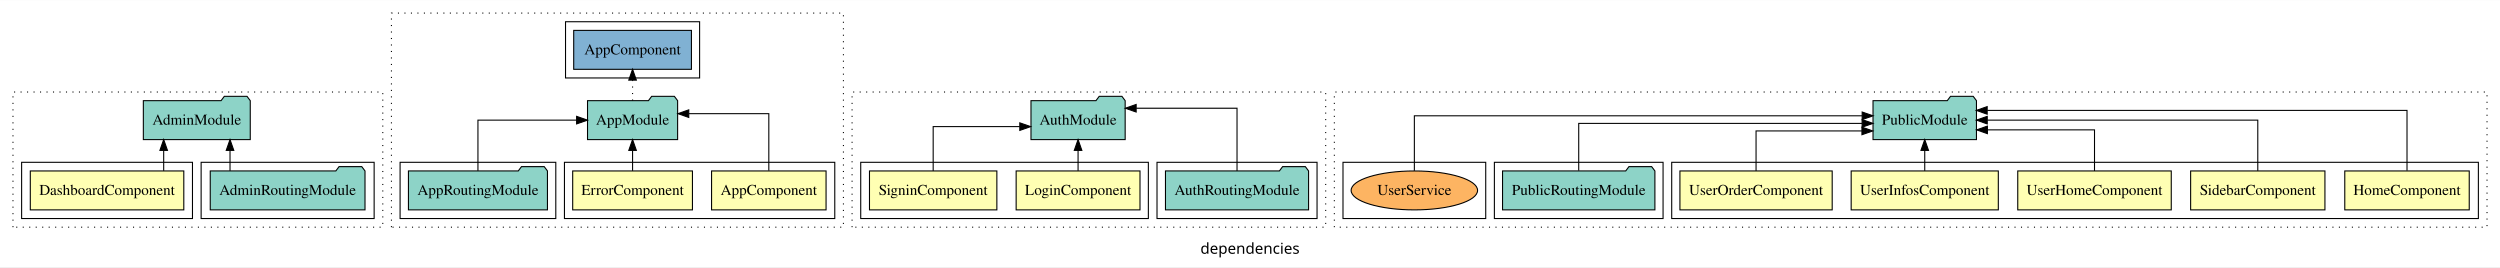
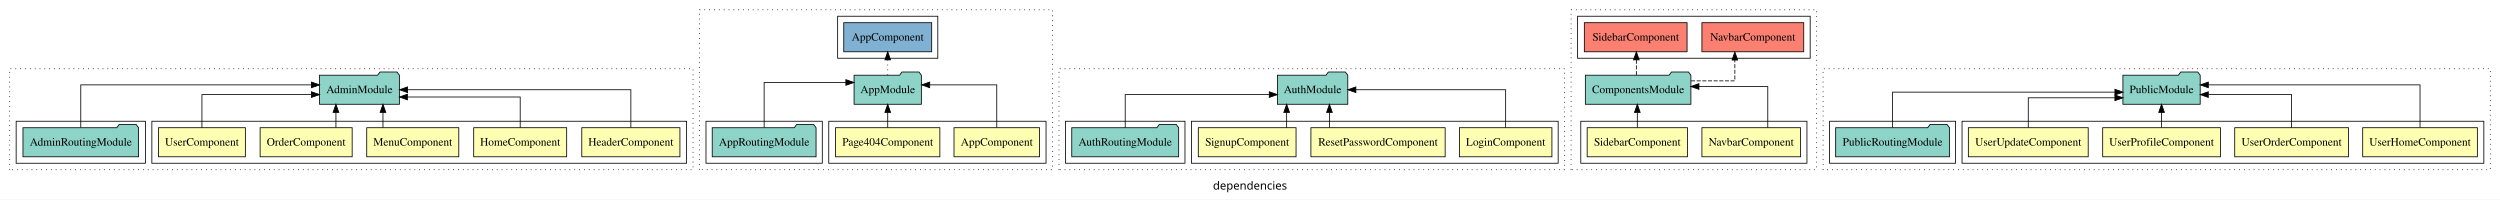
- <svg xmlns="http://www.w3.org/2000/svg" width="2312pt" height="247pt" viewBox="0.00 0.00 2312.00 246.80">
+ <svg xmlns="http://www.w3.org/2000/svg" width="3095pt" height="247pt" viewBox="0.00 0.00 3095.00 246.80">
  <g id="graph0" class="graph" transform="scale(1 1) rotate(0) translate(4 242.8)">
-     <polygon fill="white" stroke="transparent" points="-4,4 -4,-242.8 2308,-242.8 2308,4 -4,4" />
-     <text text-anchor="middle" x="1152" y="-8.2" font-family="sans-serif" font-size="14.00">dependencies</text>
-     <g id="clust42" class="cluster">
-       <polygon fill="none" stroke="black" stroke-dasharray="1,5" points="1230,-32.8 1230,-157.8 2296,-157.8 2296,-32.8 1230,-32.8" />
-     </g>
-     <g id="clust43" class="cluster">
-       <polygon fill="none" stroke="black" points="1542,-40.8 1542,-92.8 2288,-92.8 2288,-40.8 1542,-40.8" />
-     </g>
-     <g id="clust49" class="cluster">
-       <polygon fill="none" stroke="black" points="1378,-40.8 1378,-92.8 1534,-92.8 1534,-40.8 1378,-40.8" />
+     <polygon fill="white" stroke="transparent" points="-4,4 -4,-242.8 3091,-242.8 3091,4 -4,4" />
+     <text text-anchor="middle" x="1543.5" y="-8.2" font-family="sans-serif" font-size="14.00">dependencies</text>
+     <g id="clust1" class="cluster">
+       <polygon fill="none" stroke="black" stroke-dasharray="1,5" points="8,-32.8 8,-157.8 854,-157.8 854,-32.8 8,-32.8" />
+     </g>
+     <g id="clust2" class="cluster">
+       <polygon fill="none" stroke="black" points="184,-40.8 184,-92.8 846,-92.8 846,-40.8 184,-40.8" />
+     </g>
+     <g id="clust8" class="cluster">
+       <polygon fill="none" stroke="black" points="16,-40.8 16,-92.8 176,-92.8 176,-40.8 16,-40.8" />
+     </g>
+     <g id="clust18" class="cluster">
+       <polygon fill="none" stroke="black" stroke-dasharray="1,5" points="862,-32.8 862,-230.8 1299,-230.8 1299,-32.8 862,-32.8" />
+     </g>
+     <g id="clust19" class="cluster">
+       <polygon fill="none" stroke="black" points="1022,-40.8 1022,-92.8 1291,-92.8 1291,-40.8 1022,-40.8" />
+     </g>
+     <g id="clust22" class="cluster">
+       <polygon fill="none" stroke="black" points="870,-40.8 870,-92.8 1014,-92.8 1014,-40.8 870,-40.8" />
+     </g>
+     <g id="clust24" class="cluster">
+       <polygon fill="none" stroke="black" points="1033,-170.8 1033,-222.8 1157,-222.8 1157,-170.8 1033,-170.8" />
+     </g>
+     <g id="clust32" class="cluster">
+       <polygon fill="none" stroke="black" stroke-dasharray="1,5" points="1307,-32.8 1307,-157.8 1933,-157.8 1933,-32.8 1307,-32.8" />
+     </g>
+     <g id="clust33" class="cluster">
+       <polygon fill="none" stroke="black" points="1471,-40.8 1471,-92.8 1925,-92.8 1925,-40.8 1471,-40.8" />
+     </g>
+     <g id="clust37" class="cluster">
+       <polygon fill="none" stroke="black" points="1315,-40.8 1315,-92.8 1463,-92.8 1463,-40.8 1315,-40.8" />
+     </g>
+     <g id="clust47" class="cluster">
+       <polygon fill="none" stroke="black" stroke-dasharray="1,5" points="1941,-32.8 1941,-230.8 2245,-230.8 2245,-32.8 1941,-32.8" />
+     </g>
+     <g id="clust48" class="cluster">
+       <polygon fill="none" stroke="black" points="1953,-40.8 1953,-92.8 2233,-92.8 2233,-40.8 1953,-40.8" />
    </g>
    <g id="clust52" class="cluster">
-       <polygon fill="none" stroke="black" points="1238,-40.8 1238,-92.8 1370,-92.8 1370,-40.8 1238,-40.8" />
-     </g>
-     <g id="clust14" class="cluster">
-       <polygon fill="none" stroke="black" stroke-dasharray="1,5" points="358,-32.8 358,-230.8 776,-230.8 776,-32.8 358,-32.8" />
-     </g>
-     <g id="clust15" class="cluster">
-       <polygon fill="none" stroke="black" points="518,-40.8 518,-92.8 768,-92.8 768,-40.8 518,-40.8" />
-     </g>
-     <g id="clust20" class="cluster">
-       <polygon fill="none" stroke="black" points="519,-170.8 519,-222.8 643,-222.8 643,-170.8 519,-170.8" />
-     </g>
-     <g id="clust18" class="cluster">
-       <polygon fill="none" stroke="black" points="366,-40.8 366,-92.8 510,-92.8 510,-40.8 366,-40.8" />
-     </g>
-     <g id="clust1" class="cluster">
-       <polygon fill="none" stroke="black" stroke-dasharray="1,5" points="8,-32.8 8,-157.8 350,-157.8 350,-32.8 8,-32.8" />
-     </g>
-     <g id="clust4" class="cluster">
-       <polygon fill="none" stroke="black" points="182,-40.8 182,-92.8 342,-92.8 342,-40.8 182,-40.8" />
-     </g>
-     <g id="clust2" class="cluster">
-       <polygon fill="none" stroke="black" points="16,-40.8 16,-92.8 174,-92.8 174,-40.8 16,-40.8" />
-     </g>
-     <g id="clust28" class="cluster">
-       <polygon fill="none" stroke="black" stroke-dasharray="1,5" points="784,-32.8 784,-157.8 1222,-157.8 1222,-32.8 784,-32.8" />
-     </g>
-     <g id="clust32" class="cluster">
-       <polygon fill="none" stroke="black" points="1066,-40.8 1066,-92.8 1214,-92.8 1214,-40.8 1066,-40.8" />
-     </g>
-     <g id="clust29" class="cluster">
-       <polygon fill="none" stroke="black" points="792,-40.8 792,-92.8 1058,-92.8 1058,-40.8 792,-40.8" />
+       <polygon fill="none" stroke="black" points="1949,-170.8 1949,-222.8 2237,-222.8 2237,-170.8 1949,-170.8" />
+     </g>
+     <g id="clust55" class="cluster">
+       <polygon fill="none" stroke="black" stroke-dasharray="1,5" points="2253,-32.8 2253,-157.8 3079,-157.8 3079,-32.8 2253,-32.8" />
+     </g>
+     <g id="clust56" class="cluster">
+       <polygon fill="none" stroke="black" points="2425,-40.8 2425,-92.8 3071,-92.8 3071,-40.8 2425,-40.8" />
+     </g>
+     <g id="clust61" class="cluster">
+       <polygon fill="none" stroke="black" points="2261,-40.8 2261,-92.8 2417,-92.8 2417,-40.8 2261,-40.8" />
    </g>
    <g id="node1" class="node">
-       <polygon fill="#ffffb3" stroke="black" points="165.98,-84.8 24.02,-84.8 24.02,-48.8 165.98,-48.8 165.98,-84.8" />
-       <text text-anchor="middle" x="95" y="-62.6" font-family="Times,serif" font-size="14.00">DashboardComponent</text>
+       <polygon fill="#ffffb3" stroke="black" points="837.75,-84.8 716.25,-84.8 716.25,-48.8 837.75,-48.8 837.75,-84.8" />
+       <text text-anchor="middle" x="777" y="-62.6" font-family="Times,serif" font-size="14.00">HeaderComponent</text>
+     </g>
+     <g id="node6" class="node">
+       <polygon fill="#8dd3c7" stroke="black" points="490.44,-149.8 487.44,-153.8 466.44,-153.8 463.44,-149.8 391.56,-149.8 391.56,-113.8 490.44,-113.8 490.44,-149.8" />
+       <text text-anchor="middle" x="441" y="-127.6" font-family="Times,serif" font-size="14.00">AdminModule</text>
+     </g>
+     <g id="edge1" class="edge">
+       <path fill="none" stroke="black" d="M777,-84.91C777,-104.14 777,-131.8 777,-131.8 777,-131.8 500.58,-131.8 500.58,-131.8" />
+       <polygon fill="black" stroke="black" points="500.58,-128.3 490.58,-131.8 500.58,-135.3 500.58,-128.3" />
    </g>
    <g id="node2" class="node">
-       <polygon fill="#8dd3c7" stroke="black" points="227.44,-149.8 224.44,-153.8 203.44,-153.8 200.44,-149.8 128.56,-149.8 128.56,-113.8 227.44,-113.8 227.44,-149.8" />
-       <text text-anchor="middle" x="178" y="-127.6" font-family="Times,serif" font-size="14.00">AdminModule</text>
-     </g>
-     <g id="edge1" class="edge">
-       <path fill="none" stroke="black" d="M147.38,-84.91C147.38,-84.91 147.38,-103.79 147.38,-103.79" />
-       <polygon fill="black" stroke="black" points="143.88,-103.79 147.38,-113.79 150.88,-103.79 143.88,-103.79" />
+       <polygon fill="#ffffb3" stroke="black" points="697.55,-84.8 582.45,-84.8 582.45,-48.8 697.55,-48.8 697.55,-84.8" />
+       <text text-anchor="middle" x="640" y="-62.6" font-family="Times,serif" font-size="14.00">HomeComponent</text>
+     </g>
+     <g id="edge2" class="edge">
+       <path fill="none" stroke="black" d="M640,-84.83C640,-101.2 640,-122.8 640,-122.8 640,-122.8 500.45,-122.8 500.45,-122.8" />
+       <polygon fill="black" stroke="black" points="500.45,-119.3 490.45,-122.8 500.45,-126.3 500.45,-119.3" />
    </g>
    <g id="node3" class="node">
-       <polygon fill="#8dd3c7" stroke="black" points="333.56,-84.8 330.56,-88.8 309.56,-88.8 306.56,-84.8 190.44,-84.8 190.44,-48.8 333.56,-48.8 333.56,-84.8" />
-       <text text-anchor="middle" x="262" y="-62.6" font-family="Times,serif" font-size="14.00">AdminRoutingModule</text>
-     </g>
-     <g id="edge2" class="edge">
-       <path fill="none" stroke="black" d="M208.72,-84.91C208.72,-84.91 208.72,-103.79 208.72,-103.79" />
-       <polygon fill="black" stroke="black" points="205.22,-103.79 208.72,-113.79 212.22,-103.79 205.22,-103.79" />
+       <polygon fill="#ffffb3" stroke="black" points="563.99,-84.8 450.01,-84.8 450.01,-48.8 563.99,-48.8 563.99,-84.8" />
+       <text text-anchor="middle" x="507" y="-62.6" font-family="Times,serif" font-size="14.00">MenuComponent</text>
+     </g>
+     <g id="edge3" class="edge">
+       <path fill="none" stroke="black" d="M470.11,-84.91C470.11,-84.91 470.11,-103.79 470.11,-103.79" />
+       <polygon fill="black" stroke="black" points="466.61,-103.79 470.11,-113.79 473.61,-103.79 466.61,-103.79" />
    </g>
    <g id="node4" class="node">
-       <polygon fill="#ffffb3" stroke="black" points="759.94,-84.8 654.06,-84.8 654.06,-48.8 759.94,-48.8 759.94,-84.8" />
-       <text text-anchor="middle" x="707" y="-62.6" font-family="Times,serif" font-size="14.00">AppComponent</text>
-     </g>
-     <g id="node6" class="node">
-       <polygon fill="#8dd3c7" stroke="black" points="622.66,-149.8 619.66,-153.8 598.66,-153.8 595.66,-149.8 539.34,-149.8 539.34,-113.8 622.66,-113.8 622.66,-149.8" />
-       <text text-anchor="middle" x="581" y="-127.6" font-family="Times,serif" font-size="14.00">AppModule</text>
-     </g>
-     <g id="edge3" class="edge">
-       <path fill="none" stroke="black" d="M707,-85.08C707,-106.12 707,-137.8 707,-137.8 707,-137.8 632.96,-137.8 632.96,-137.8" />
-       <polygon fill="black" stroke="black" points="632.96,-134.3 622.96,-137.8 632.96,-141.3 632.96,-134.3" />
+       <polygon fill="#ffffb3" stroke="black" points="431.98,-84.8 318.02,-84.8 318.02,-48.8 431.98,-48.8 431.98,-84.8" />
+       <text text-anchor="middle" x="375" y="-62.6" font-family="Times,serif" font-size="14.00">OrderComponent</text>
+     </g>
+     <g id="edge4" class="edge">
+       <path fill="none" stroke="black" d="M411.88,-84.91C411.88,-84.91 411.88,-103.79 411.88,-103.79" />
+       <polygon fill="black" stroke="black" points="408.38,-103.79 411.88,-113.79 415.38,-103.79 408.38,-103.79" />
    </g>
    <g id="node5" class="node">
-       <polygon fill="#ffffb3" stroke="black" points="636.37,-84.8 525.63,-84.8 525.63,-48.8 636.37,-48.8 636.37,-84.8" />
-       <text text-anchor="middle" x="581" y="-62.6" font-family="Times,serif" font-size="14.00">ErrorComponent</text>
-     </g>
-     <g id="edge4" class="edge">
-       <path fill="none" stroke="black" d="M581,-84.91C581,-84.91 581,-103.79 581,-103.79" />
-       <polygon fill="black" stroke="black" points="577.5,-103.79 581,-113.79 584.5,-103.79 577.5,-103.79" />
+       <polygon fill="#ffffb3" stroke="black" points="299.77,-84.8 192.23,-84.8 192.23,-48.8 299.77,-48.8 299.77,-84.8" />
+       <text text-anchor="middle" x="246" y="-62.6" font-family="Times,serif" font-size="14.00">UserComponent</text>
+     </g>
+     <g id="edge5" class="edge">
+       <path fill="none" stroke="black" d="M246,-84.82C246,-102.17 246,-125.8 246,-125.8 246,-125.8 381.54,-125.8 381.54,-125.8" />
+       <polygon fill="black" stroke="black" points="381.54,-129.3 391.54,-125.8 381.54,-122.3 381.54,-129.3" />
+     </g>
+     <g id="node7" class="node">
+       <polygon fill="#8dd3c7" stroke="black" points="167.56,-84.8 164.56,-88.8 143.56,-88.8 140.56,-84.8 24.44,-84.8 24.44,-48.8 167.56,-48.8 167.56,-84.8" />
+       <text text-anchor="middle" x="96" y="-62.6" font-family="Times,serif" font-size="14.00">AdminRoutingModule</text>
+     </g>
+     <g id="edge6" class="edge">
+       <path fill="none" stroke="black" d="M96,-85.08C96,-106.12 96,-137.8 96,-137.8 96,-137.8 381.57,-137.8 381.57,-137.8" />
+       <polygon fill="black" stroke="black" points="381.57,-141.3 391.57,-137.8 381.57,-134.3 381.57,-141.3" />
    </g>
    <g id="node8" class="node">
-       <polygon fill="#80b1d3" stroke="black" points="635.44,-214.8 526.56,-214.8 526.56,-178.8 635.44,-178.8 635.44,-214.8" />
-       <text text-anchor="middle" x="581" y="-192.6" font-family="Times,serif" font-size="14.00">AppComponent </text>
-     </g>
-     <g id="edge6" class="edge">
-       <path fill="none" stroke="black" stroke-dasharray="1,5" d="M581,-149.91C581,-149.91 581,-168.79 581,-168.79" />
-       <polygon fill="black" stroke="black" points="577.5,-168.79 581,-178.79 584.5,-168.79 577.5,-168.79" />
-     </g>
-     <g id="node7" class="node">
-       <polygon fill="#8dd3c7" stroke="black" points="502.28,-84.8 499.28,-88.8 478.28,-88.8 475.28,-84.8 373.72,-84.8 373.72,-48.8 502.28,-48.8 502.28,-84.8" />
-       <text text-anchor="middle" x="438" y="-62.6" font-family="Times,serif" font-size="14.00">AppRoutingModule</text>
-     </g>
-     <g id="edge5" class="edge">
-       <path fill="none" stroke="black" d="M438,-84.91C438,-104.14 438,-131.8 438,-131.8 438,-131.8 529.25,-131.8 529.25,-131.8" />
-       <polygon fill="black" stroke="black" points="529.25,-135.3 539.25,-131.8 529.25,-128.3 529.25,-135.3" />
+       <polygon fill="#ffffb3" stroke="black" points="1282.94,-84.8 1177.06,-84.8 1177.06,-48.8 1282.94,-48.8 1282.94,-84.8" />
+       <text text-anchor="middle" x="1230" y="-62.6" font-family="Times,serif" font-size="14.00">AppComponent</text>
+     </g>
+     <g id="node10" class="node">
+       <polygon fill="#8dd3c7" stroke="black" points="1136.66,-149.8 1133.66,-153.8 1112.66,-153.8 1109.66,-149.8 1053.34,-149.8 1053.34,-113.8 1136.66,-113.8 1136.66,-149.8" />
+       <text text-anchor="middle" x="1095" y="-127.6" font-family="Times,serif" font-size="14.00">AppModule</text>
+     </g>
+     <g id="edge7" class="edge">
+       <path fill="none" stroke="black" d="M1230,-85.08C1230,-106.12 1230,-137.8 1230,-137.8 1230,-137.8 1146.97,-137.8 1146.97,-137.8" />
+       <polygon fill="black" stroke="black" points="1146.97,-134.3 1136.97,-137.8 1146.97,-141.3 1146.97,-134.3" />
    </g>
    <g id="node9" class="node">
-       <polygon fill="#ffffb3" stroke="black" points="1050.27,-84.8 935.73,-84.8 935.73,-48.8 1050.27,-48.8 1050.27,-84.8" />
-       <text text-anchor="middle" x="993" y="-62.6" font-family="Times,serif" font-size="14.00">LoginComponent</text>
+       <polygon fill="#ffffb3" stroke="black" points="1159.55,-84.8 1030.45,-84.8 1030.45,-48.8 1159.55,-48.8 1159.55,-84.8" />
+       <text text-anchor="middle" x="1095" y="-62.6" font-family="Times,serif" font-size="14.00">Page404Component</text>
+     </g>
+     <g id="edge8" class="edge">
+       <path fill="none" stroke="black" d="M1095,-84.91C1095,-84.91 1095,-103.79 1095,-103.79" />
+       <polygon fill="black" stroke="black" points="1091.5,-103.79 1095,-113.79 1098.5,-103.79 1091.5,-103.79" />
+     </g>
+     <g id="node12" class="node">
+       <polygon fill="#80b1d3" stroke="black" points="1149.44,-214.8 1040.56,-214.8 1040.56,-178.8 1149.44,-178.8 1149.44,-214.8" />
+       <text text-anchor="middle" x="1095" y="-192.6" font-family="Times,serif" font-size="14.00">AppComponent </text>
+     </g>
+     <g id="edge10" class="edge">
+       <path fill="none" stroke="black" stroke-dasharray="1,5" d="M1095,-149.91C1095,-149.91 1095,-168.79 1095,-168.79" />
+       <polygon fill="black" stroke="black" points="1091.5,-168.79 1095,-178.79 1098.5,-168.79 1091.5,-168.79" />
    </g>
    <g id="node11" class="node">
-       <polygon fill="#8dd3c7" stroke="black" points="1036.55,-149.8 1033.55,-153.8 1012.55,-153.8 1009.55,-149.8 949.45,-149.8 949.45,-113.8 1036.55,-113.8 1036.55,-149.8" />
-       <text text-anchor="middle" x="993" y="-127.6" font-family="Times,serif" font-size="14.00">AuthModule</text>
-     </g>
-     <g id="edge7" class="edge">
-       <path fill="none" stroke="black" d="M993,-84.91C993,-84.91 993,-103.79 993,-103.79" />
-       <polygon fill="black" stroke="black" points="989.5,-103.79 993,-113.79 996.5,-103.79 989.5,-103.79" />
-     </g>
-     <g id="node10" class="node">
-       <polygon fill="#ffffb3" stroke="black" points="917.9,-84.8 800.1,-84.8 800.1,-48.8 917.9,-48.8 917.9,-84.8" />
-       <text text-anchor="middle" x="859" y="-62.6" font-family="Times,serif" font-size="14.00">SigninComponent</text>
-     </g>
-     <g id="edge8" class="edge">
-       <path fill="none" stroke="black" d="M859,-84.82C859,-102.17 859,-125.8 859,-125.8 859,-125.8 939.12,-125.8 939.12,-125.8" />
-       <polygon fill="black" stroke="black" points="939.12,-129.3 949.12,-125.8 939.12,-122.3 939.12,-129.3" />
-     </g>
-     <g id="node12" class="node">
-       <polygon fill="#8dd3c7" stroke="black" points="1206.17,-84.8 1203.17,-88.8 1182.17,-88.8 1179.17,-84.8 1073.83,-84.8 1073.83,-48.8 1206.17,-48.8 1206.17,-84.8" />
-       <text text-anchor="middle" x="1140" y="-62.6" font-family="Times,serif" font-size="14.00">AuthRoutingModule</text>
+       <polygon fill="#8dd3c7" stroke="black" points="1006.28,-84.8 1003.28,-88.8 982.28,-88.8 979.28,-84.8 877.72,-84.8 877.72,-48.8 1006.28,-48.8 1006.28,-84.8" />
+       <text text-anchor="middle" x="942" y="-62.6" font-family="Times,serif" font-size="14.00">AppRoutingModule</text>
    </g>
    <g id="edge9" class="edge">
-       <path fill="none" stroke="black" d="M1140,-84.81C1140,-107.29 1140,-142.8 1140,-142.8 1140,-142.8 1046.71,-142.8 1046.71,-142.8" />
-       <polygon fill="black" stroke="black" points="1046.71,-139.3 1036.71,-142.8 1046.71,-146.3 1046.71,-139.3" />
+       <path fill="none" stroke="black" d="M942,-85.09C942,-107.01 942,-140.8 942,-140.8 942,-140.8 1043.19,-140.8 1043.19,-140.8" />
+       <polygon fill="black" stroke="black" points="1043.19,-144.3 1053.19,-140.8 1043.19,-137.3 1043.19,-144.3" />
    </g>
    <g id="node13" class="node">
-       <polygon fill="#ffffb3" stroke="black" points="2279.55,-84.8 2164.45,-84.8 2164.45,-48.8 2279.55,-48.8 2279.55,-84.8" />
-       <text text-anchor="middle" x="2222" y="-62.6" font-family="Times,serif" font-size="14.00">HomeComponent</text>
+       <polygon fill="#ffffb3" stroke="black" points="1917.27,-84.8 1802.73,-84.8 1802.73,-48.8 1917.27,-48.8 1917.27,-84.8" />
+       <text text-anchor="middle" x="1860" y="-62.6" font-family="Times,serif" font-size="14.00">LoginComponent</text>
+     </g>
+     <g id="node16" class="node">
+       <polygon fill="#8dd3c7" stroke="black" points="1664.55,-149.8 1661.55,-153.8 1640.55,-153.8 1637.55,-149.8 1577.45,-149.8 1577.45,-113.8 1664.55,-113.8 1664.55,-149.8" />
+       <text text-anchor="middle" x="1621" y="-127.6" font-family="Times,serif" font-size="14.00">AuthModule</text>
+     </g>
+     <g id="edge11" class="edge">
+       <path fill="none" stroke="black" d="M1860,-84.91C1860,-104.14 1860,-131.8 1860,-131.8 1860,-131.8 1674.56,-131.8 1674.56,-131.8" />
+       <polygon fill="black" stroke="black" points="1674.56,-128.3 1664.56,-131.8 1674.56,-135.3 1674.56,-128.3" />
+     </g>
+     <g id="node14" class="node">
+       <polygon fill="#ffffb3" stroke="black" points="1785.1,-84.8 1618.9,-84.8 1618.9,-48.8 1785.1,-48.8 1785.1,-84.8" />
+       <text text-anchor="middle" x="1702" y="-62.6" font-family="Times,serif" font-size="14.00">ResetPasswordComponent</text>
+     </g>
+     <g id="edge12" class="edge">
+       <path fill="none" stroke="black" d="M1641.86,-84.91C1641.86,-84.91 1641.86,-103.79 1641.86,-103.79" />
+       <polygon fill="black" stroke="black" points="1638.36,-103.79 1641.86,-113.79 1645.36,-103.79 1638.36,-103.79" />
+     </g>
+     <g id="node15" class="node">
+       <polygon fill="#ffffb3" stroke="black" points="1600.51,-84.8 1479.49,-84.8 1479.49,-48.8 1600.51,-48.8 1600.51,-84.8" />
+       <text text-anchor="middle" x="1540" y="-62.6" font-family="Times,serif" font-size="14.00">SignupComponent</text>
+     </g>
+     <g id="edge13" class="edge">
+       <path fill="none" stroke="black" d="M1588.86,-84.91C1588.86,-84.91 1588.86,-103.79 1588.86,-103.79" />
+       <polygon fill="black" stroke="black" points="1585.36,-103.79 1588.86,-113.79 1592.36,-103.79 1585.36,-103.79" />
+     </g>
+     <g id="node17" class="node">
+       <polygon fill="#8dd3c7" stroke="black" points="1455.17,-84.8 1452.17,-88.8 1431.17,-88.8 1428.17,-84.8 1322.83,-84.8 1322.83,-48.8 1455.17,-48.8 1455.17,-84.8" />
+       <text text-anchor="middle" x="1389" y="-62.6" font-family="Times,serif" font-size="14.00">AuthRoutingModule</text>
+     </g>
+     <g id="edge14" class="edge">
+       <path fill="none" stroke="black" d="M1389,-84.82C1389,-102.17 1389,-125.8 1389,-125.8 1389,-125.8 1567.36,-125.8 1567.36,-125.8" />
+       <polygon fill="black" stroke="black" points="1567.36,-129.3 1577.36,-125.8 1567.36,-122.3 1567.36,-129.3" />
    </g>
    <g id="node18" class="node">
-       <polygon fill="#8dd3c7" stroke="black" points="1823.83,-149.8 1820.83,-153.8 1799.83,-153.8 1796.83,-149.8 1728.17,-149.8 1728.17,-113.8 1823.83,-113.8 1823.83,-149.8" />
-       <text text-anchor="middle" x="1776" y="-127.6" font-family="Times,serif" font-size="14.00">PublicModule</text>
-     </g>
-     <g id="edge10" class="edge">
-       <path fill="none" stroke="black" d="M2222,-85.09C2222,-107.01 2222,-140.8 2222,-140.8 2222,-140.8 1833.73,-140.8 1833.73,-140.8" />
-       <polygon fill="black" stroke="black" points="1833.73,-137.3 1823.73,-140.8 1833.73,-144.3 1833.73,-137.3" />
-     </g>
-     <g id="node14" class="node">
-       <polygon fill="#ffffb3" stroke="black" points="2146.1,-84.8 2021.9,-84.8 2021.9,-48.8 2146.1,-48.8 2146.1,-84.8" />
-       <text text-anchor="middle" x="2084" y="-62.6" font-family="Times,serif" font-size="14.00">SidebarComponent</text>
-     </g>
-     <g id="edge11" class="edge">
-       <path fill="none" stroke="black" d="M2084,-84.91C2084,-104.14 2084,-131.8 2084,-131.8 2084,-131.8 1833.79,-131.8 1833.79,-131.8" />
-       <polygon fill="black" stroke="black" points="1833.79,-128.3 1823.79,-131.8 1833.79,-135.3 1833.79,-128.3" />
-     </g>
-     <g id="node15" class="node">
-       <polygon fill="#ffffb3" stroke="black" points="2003.98,-84.8 1862.02,-84.8 1862.02,-48.8 2003.98,-48.8 2003.98,-84.8" />
-       <text text-anchor="middle" x="1933" y="-62.6" font-family="Times,serif" font-size="14.00">UserHomeComponent</text>
-     </g>
-     <g id="edge12" class="edge">
-       <path fill="none" stroke="black" d="M1933,-84.83C1933,-101.2 1933,-122.8 1933,-122.8 1933,-122.8 1833.96,-122.8 1833.96,-122.8" />
-       <polygon fill="black" stroke="black" points="1833.96,-119.3 1823.96,-122.8 1833.96,-126.3 1833.96,-119.3" />
-     </g>
-     <g id="node16" class="node">
-       <polygon fill="#ffffb3" stroke="black" points="1844.04,-84.8 1707.96,-84.8 1707.96,-48.8 1844.04,-48.8 1844.04,-84.8" />
-       <text text-anchor="middle" x="1776" y="-62.6" font-family="Times,serif" font-size="14.00">UserInfosComponent</text>
-     </g>
-     <g id="edge13" class="edge">
-       <path fill="none" stroke="black" d="M1776,-84.91C1776,-84.91 1776,-103.79 1776,-103.79" />
-       <polygon fill="black" stroke="black" points="1772.5,-103.79 1776,-113.79 1779.5,-103.79 1772.5,-103.79" />
-     </g>
-     <g id="node17" class="node">
-       <polygon fill="#ffffb3" stroke="black" points="1690.41,-84.8 1549.59,-84.8 1549.59,-48.8 1690.41,-48.8 1690.41,-84.8" />
-       <text text-anchor="middle" x="1620" y="-62.6" font-family="Times,serif" font-size="14.00">UserOrderComponent</text>
-     </g>
-     <g id="edge14" class="edge">
-       <path fill="none" stroke="black" d="M1620,-84.81C1620,-100.85 1620,-121.8 1620,-121.8 1620,-121.8 1717.92,-121.8 1717.92,-121.8" />
-       <polygon fill="black" stroke="black" points="1717.92,-125.3 1727.92,-121.8 1717.92,-118.3 1717.92,-125.3" />
+       <polygon fill="#ffffb3" stroke="black" points="2225.03,-84.8 2102.97,-84.8 2102.97,-48.8 2225.03,-48.8 2225.03,-84.8" />
+       <text text-anchor="middle" x="2164" y="-62.6" font-family="Times,serif" font-size="14.00">NavbarComponent</text>
+     </g>
+     <g id="node20" class="node">
+       <polygon fill="#8dd3c7" stroke="black" points="2089.33,-149.8 2086.33,-153.8 2065.33,-153.8 2062.33,-149.8 1958.67,-149.8 1958.67,-113.8 2089.33,-113.8 2089.33,-149.8" />
+       <text text-anchor="middle" x="2024" y="-127.6" font-family="Times,serif" font-size="14.00">ComponentsModule</text>
+     </g>
+     <g id="edge15" class="edge">
+       <path fill="none" stroke="black" d="M2184.51,-84.93C2184.51,-105.37 2184.51,-135.8 2184.51,-135.8 2184.51,-135.8 2099.28,-135.8 2099.28,-135.8" />
+       <polygon fill="black" stroke="black" points="2099.28,-132.3 2089.28,-135.8 2099.28,-139.3 2099.28,-132.3" />
    </g>
    <g id="node19" class="node">
-       <polygon fill="#8dd3c7" stroke="black" points="1526.45,-84.8 1523.45,-88.8 1502.45,-88.8 1499.45,-84.8 1385.55,-84.8 1385.55,-48.8 1526.45,-48.8 1526.45,-84.8" />
-       <text text-anchor="middle" x="1456" y="-62.6" font-family="Times,serif" font-size="14.00">PublicRoutingModule</text>
-     </g>
-     <g id="edge15" class="edge">
-       <path fill="none" stroke="black" d="M1456,-85.07C1456,-103.36 1456,-128.8 1456,-128.8 1456,-128.8 1718.09,-128.8 1718.09,-128.8" />
-       <polygon fill="black" stroke="black" points="1718.09,-132.3 1728.09,-128.8 1718.09,-125.3 1718.09,-132.3" />
-     </g>
-     <g id="node20" class="node">
-       <ellipse fill="#fdb462" stroke="black" cx="1304" cy="-66.8" rx="58.46" ry="18" />
-       <text text-anchor="middle" x="1304" y="-62.6" font-family="Times,serif" font-size="14.00">UserService</text>
+       <polygon fill="#ffffb3" stroke="black" points="2085.1,-84.8 1960.9,-84.8 1960.9,-48.8 2085.1,-48.8 2085.1,-84.8" />
+       <text text-anchor="middle" x="2023" y="-62.6" font-family="Times,serif" font-size="14.00">SidebarComponent</text>
    </g>
    <g id="edge16" class="edge">
-       <path fill="none" stroke="black" d="M1304,-84.93C1304,-105.37 1304,-135.8 1304,-135.8 1304,-135.8 1718.14,-135.8 1718.14,-135.8" />
-       <polygon fill="black" stroke="black" points="1718.14,-139.3 1728.14,-135.8 1718.14,-132.3 1718.14,-139.3" />
+       <path fill="none" stroke="black" d="M2023,-84.91C2023,-84.91 2023,-103.79 2023,-103.79" />
+       <polygon fill="black" stroke="black" points="2019.5,-103.79 2023,-113.79 2026.5,-103.79 2019.5,-103.79" />
+     </g>
+     <g id="node21" class="node">
+       <polygon fill="#fb8072" stroke="black" points="2229.03,-214.8 2102.97,-214.8 2102.97,-178.8 2229.03,-178.8 2229.03,-214.8" />
+       <text text-anchor="middle" x="2166" y="-192.6" font-family="Times,serif" font-size="14.00">NavbarComponent </text>
+     </g>
+     <g id="edge17" class="edge">
+       <path fill="none" stroke="black" stroke-dasharray="5,2" d="M2089.48,-142.8C2117.43,-142.8 2143.74,-142.8 2143.74,-142.8 2143.74,-142.8 2143.74,-168.52 2143.74,-168.52" />
+       <polygon fill="black" stroke="black" points="2140.24,-168.52 2143.74,-178.52 2147.24,-168.52 2140.24,-168.52" />
+     </g>
+     <g id="node22" class="node">
+       <polygon fill="#fb8072" stroke="black" points="2084.6,-214.8 1957.4,-214.8 1957.4,-178.8 2084.6,-178.8 2084.6,-214.8" />
+       <text text-anchor="middle" x="2021" y="-192.6" font-family="Times,serif" font-size="14.00">SidebarComponent </text>
+     </g>
+     <g id="edge18" class="edge">
+       <path fill="none" stroke="black" stroke-dasharray="5,2" d="M2021.82,-149.91C2021.82,-149.91 2021.82,-168.79 2021.82,-168.79" />
+       <polygon fill="black" stroke="black" points="2018.32,-168.79 2021.82,-178.79 2025.32,-168.79 2018.32,-168.79" />
+     </g>
+     <g id="node23" class="node">
+       <polygon fill="#ffffb3" stroke="black" points="3062.98,-84.8 2921.02,-84.8 2921.02,-48.8 3062.98,-48.8 3062.98,-84.8" />
+       <text text-anchor="middle" x="2992" y="-62.6" font-family="Times,serif" font-size="14.00">UserHomeComponent</text>
+     </g>
+     <g id="node27" class="node">
+       <polygon fill="#8dd3c7" stroke="black" points="2719.83,-149.8 2716.83,-153.8 2695.83,-153.8 2692.83,-149.8 2624.17,-149.8 2624.17,-113.8 2719.83,-113.8 2719.83,-149.8" />
+       <text text-anchor="middle" x="2672" y="-127.6" font-family="Times,serif" font-size="14.00">PublicModule</text>
+     </g>
+     <g id="edge19" class="edge">
+       <path fill="none" stroke="black" d="M2992,-85.08C2992,-106.12 2992,-137.8 2992,-137.8 2992,-137.8 2729.91,-137.8 2729.91,-137.8" />
+       <polygon fill="black" stroke="black" points="2729.91,-134.3 2719.91,-137.8 2729.91,-141.3 2729.91,-134.3" />
+     </g>
+     <g id="node24" class="node">
+       <polygon fill="#ffffb3" stroke="black" points="2903.41,-84.8 2762.59,-84.8 2762.59,-48.8 2903.41,-48.8 2903.41,-84.8" />
+       <text text-anchor="middle" x="2833" y="-62.6" font-family="Times,serif" font-size="14.00">UserOrderComponent</text>
+     </g>
+     <g id="edge20" class="edge">
+       <path fill="none" stroke="black" d="M2833,-84.82C2833,-102.17 2833,-125.8 2833,-125.8 2833,-125.8 2729.87,-125.8 2729.87,-125.8" />
+       <polygon fill="black" stroke="black" points="2729.87,-122.3 2719.87,-125.8 2729.87,-129.3 2729.87,-122.3" />
+     </g>
+     <g id="node25" class="node">
+       <polygon fill="#ffffb3" stroke="black" points="2744.87,-84.8 2599.13,-84.8 2599.13,-48.8 2744.87,-48.8 2744.87,-84.8" />
+       <text text-anchor="middle" x="2672" y="-62.6" font-family="Times,serif" font-size="14.00">UserProfileComponent</text>
+     </g>
+     <g id="edge21" class="edge">
+       <path fill="none" stroke="black" d="M2672,-84.91C2672,-84.91 2672,-103.79 2672,-103.79" />
+       <polygon fill="black" stroke="black" points="2668.5,-103.79 2672,-113.79 2675.5,-103.79 2668.5,-103.79" />
+     </g>
+     <g id="node26" class="node">
+       <polygon fill="#ffffb3" stroke="black" points="2581.19,-84.8 2432.81,-84.8 2432.81,-48.8 2581.19,-48.8 2581.19,-84.8" />
+       <text text-anchor="middle" x="2507" y="-62.6" font-family="Times,serif" font-size="14.00">UserUpdateComponent</text>
+     </g>
+     <g id="edge22" class="edge">
+       <path fill="none" stroke="black" d="M2507,-84.81C2507,-100.85 2507,-121.8 2507,-121.8 2507,-121.8 2614.28,-121.8 2614.28,-121.8" />
+       <polygon fill="black" stroke="black" points="2614.28,-125.3 2624.28,-121.8 2614.28,-118.3 2614.28,-125.3" />
+     </g>
+     <g id="node28" class="node">
+       <polygon fill="#8dd3c7" stroke="black" points="2409.45,-84.8 2406.45,-88.8 2385.45,-88.8 2382.45,-84.8 2268.55,-84.8 2268.55,-48.8 2409.45,-48.8 2409.45,-84.8" />
+       <text text-anchor="middle" x="2339" y="-62.6" font-family="Times,serif" font-size="14.00">PublicRoutingModule</text>
+     </g>
+     <g id="edge23" class="edge">
+       <path fill="none" stroke="black" d="M2339,-85.07C2339,-103.36 2339,-128.8 2339,-128.8 2339,-128.8 2614.29,-128.8 2614.29,-128.8" />
+       <polygon fill="black" stroke="black" points="2614.29,-132.3 2624.29,-128.8 2614.29,-125.3 2614.29,-132.3" />
    </g>
  </g>
</svg>
